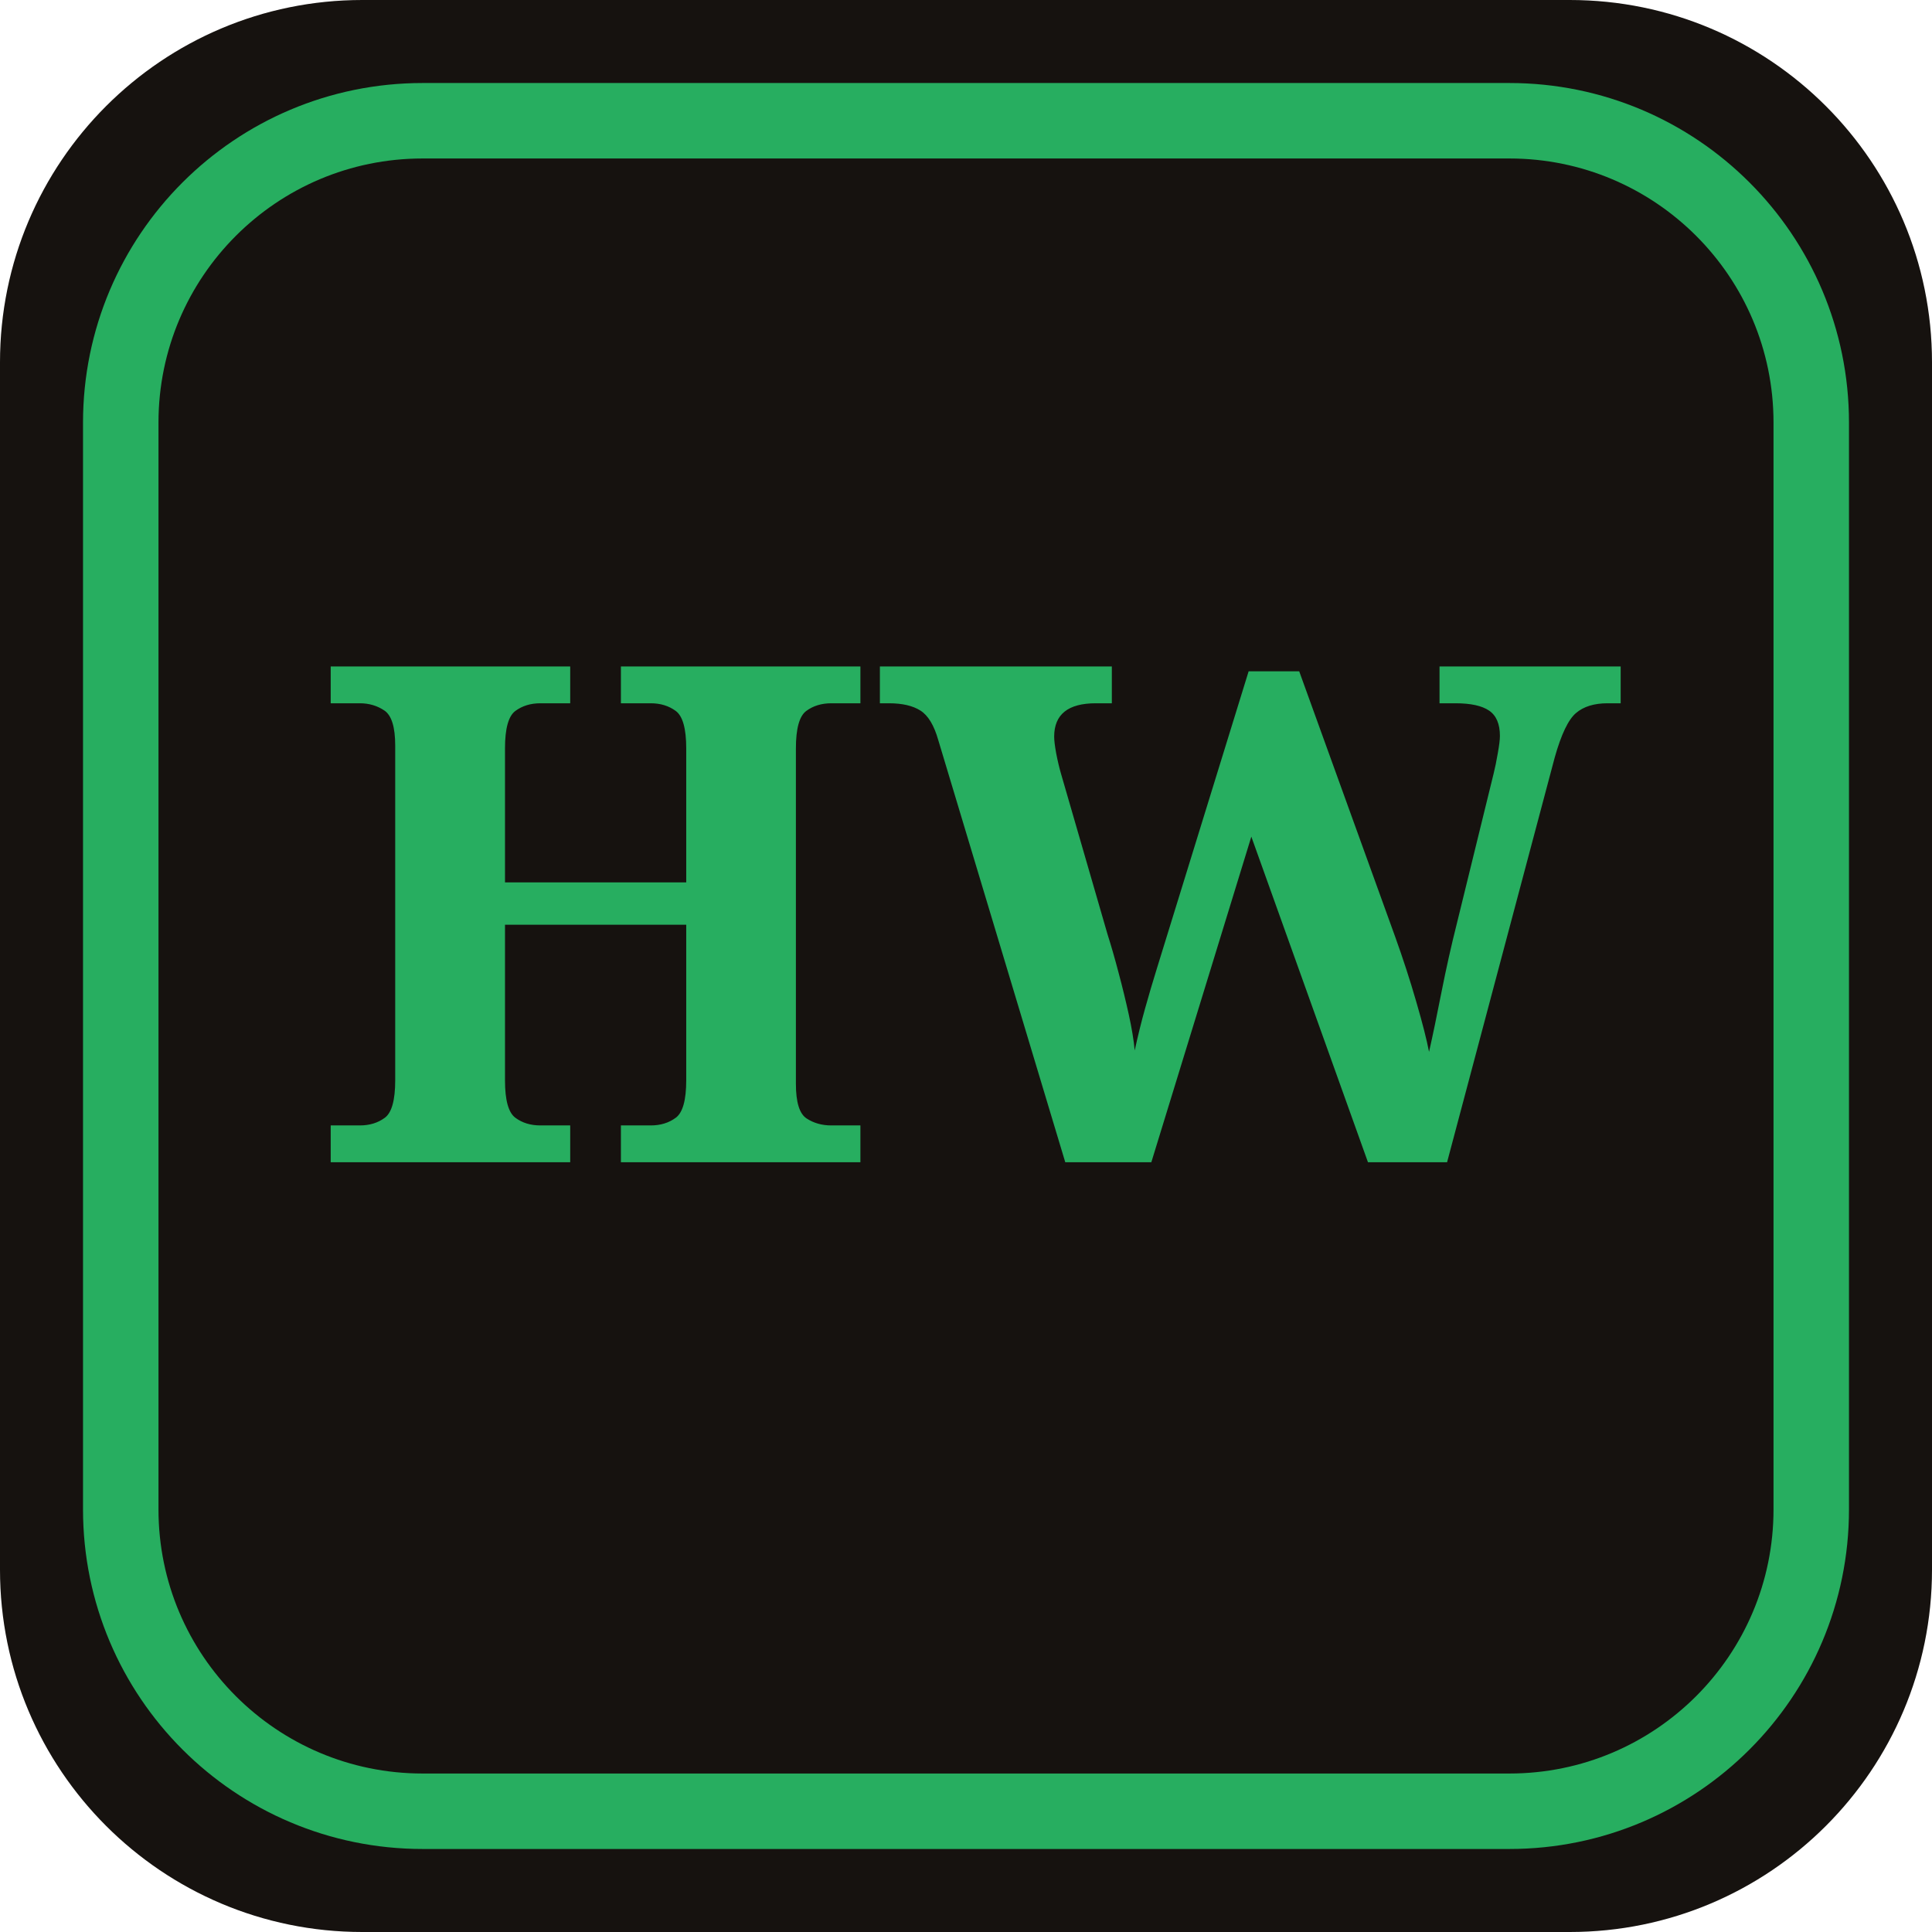
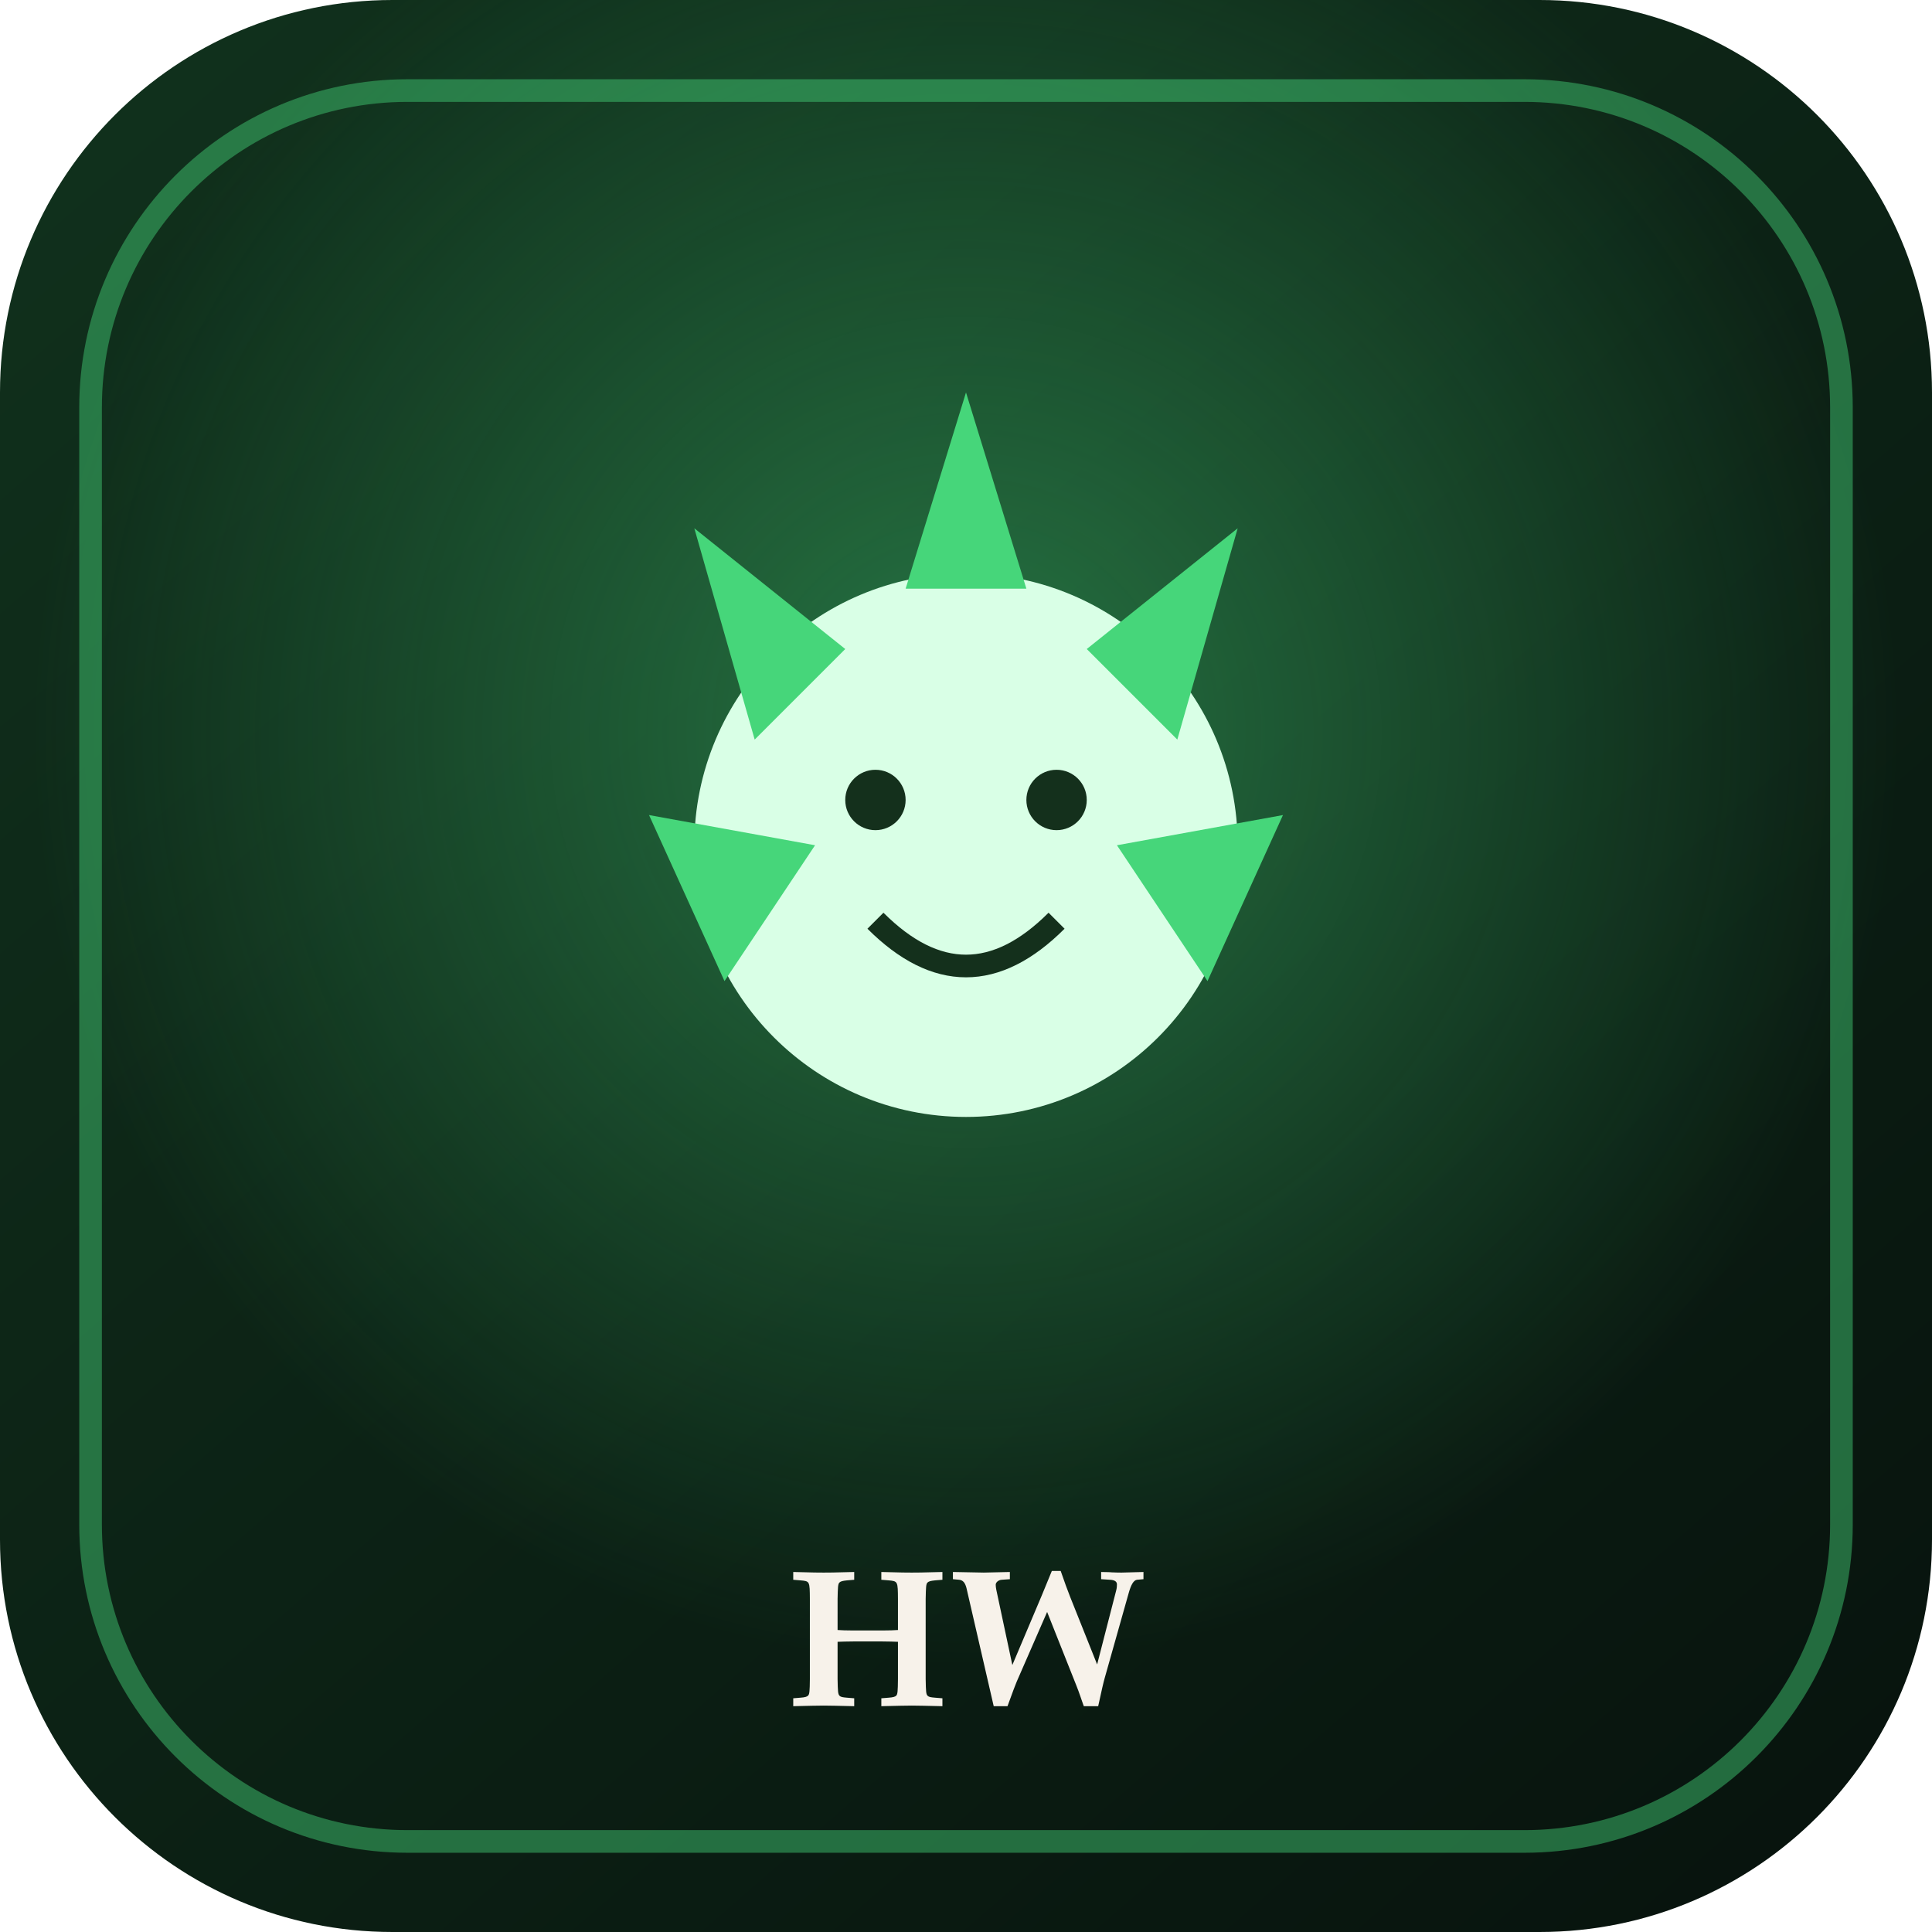
<svg xmlns="http://www.w3.org/2000/svg" viewBox="0 0 256 256">
-   <rect width="256" height="256" rx="48" fill="#16120f" />
-   <rect x="16" y="16" width="224" height="224" rx="40" fill="none" stroke="#27ae60" stroke-width="10" />
-   <text x="128" y="154" text-anchor="middle" font-family="Georgia, serif" font-size="92" font-weight="700" fill="#27ae60">HW</text>
+   <defs>
+     <linearGradient id="bg" x1="24" y1="8" x2="232" y2="248" gradientUnits="userSpaceOnUse">
+       <stop stop-color="#10301c" />
+       <stop offset="1" stop-color="#08140e" />
+     </linearGradient>
+     <radialGradient id="glow" cx="50%" cy="38%" r="48%">
+       <stop stop-color="#46d67a" stop-opacity="0.45" />
+       <stop offset="1" stop-color="#46d67a" stop-opacity="0" />
+     </radialGradient>
+   </defs>
+   <rect width="256" height="256" rx="52" fill="url(#bg)" />
+   <rect width="256" height="256" rx="52" fill="url(#glow)" />
+   <rect x="12" y="12" width="232" height="232" rx="42" fill="none" stroke="#46d67a" stroke-opacity="0.45" stroke-width="3" />
+   <circle cx="128" cy="112" r="36" fill="#d9ffe6" />
+   <circle cx="116" cy="106" r="4" fill="#14301c" />
+   <circle cx="140" cy="106" r="4" fill="#14301c" />
+   <path d="M116 122c8 8 16 8 24 0" stroke="#14301c" stroke-width="3" fill="none" />
+   <g fill="#46d67a">
+     <polygon points="128,52 136,78 120,78" />
+     <polygon points="92,70 112,86 100,98" />
+     <polygon points="164,70 144,86 156,98" />
+     <polygon points="86,108 108,112 96,130" />
+     <polygon points="170,108 148,112 160,130" />
+   </g>
+   <text x="128" y="226" text-anchor="middle" font-family="Georgia, Palatino, serif" font-size="26" font-weight="700" fill="#f7f2ea">HW</text>
</svg>
